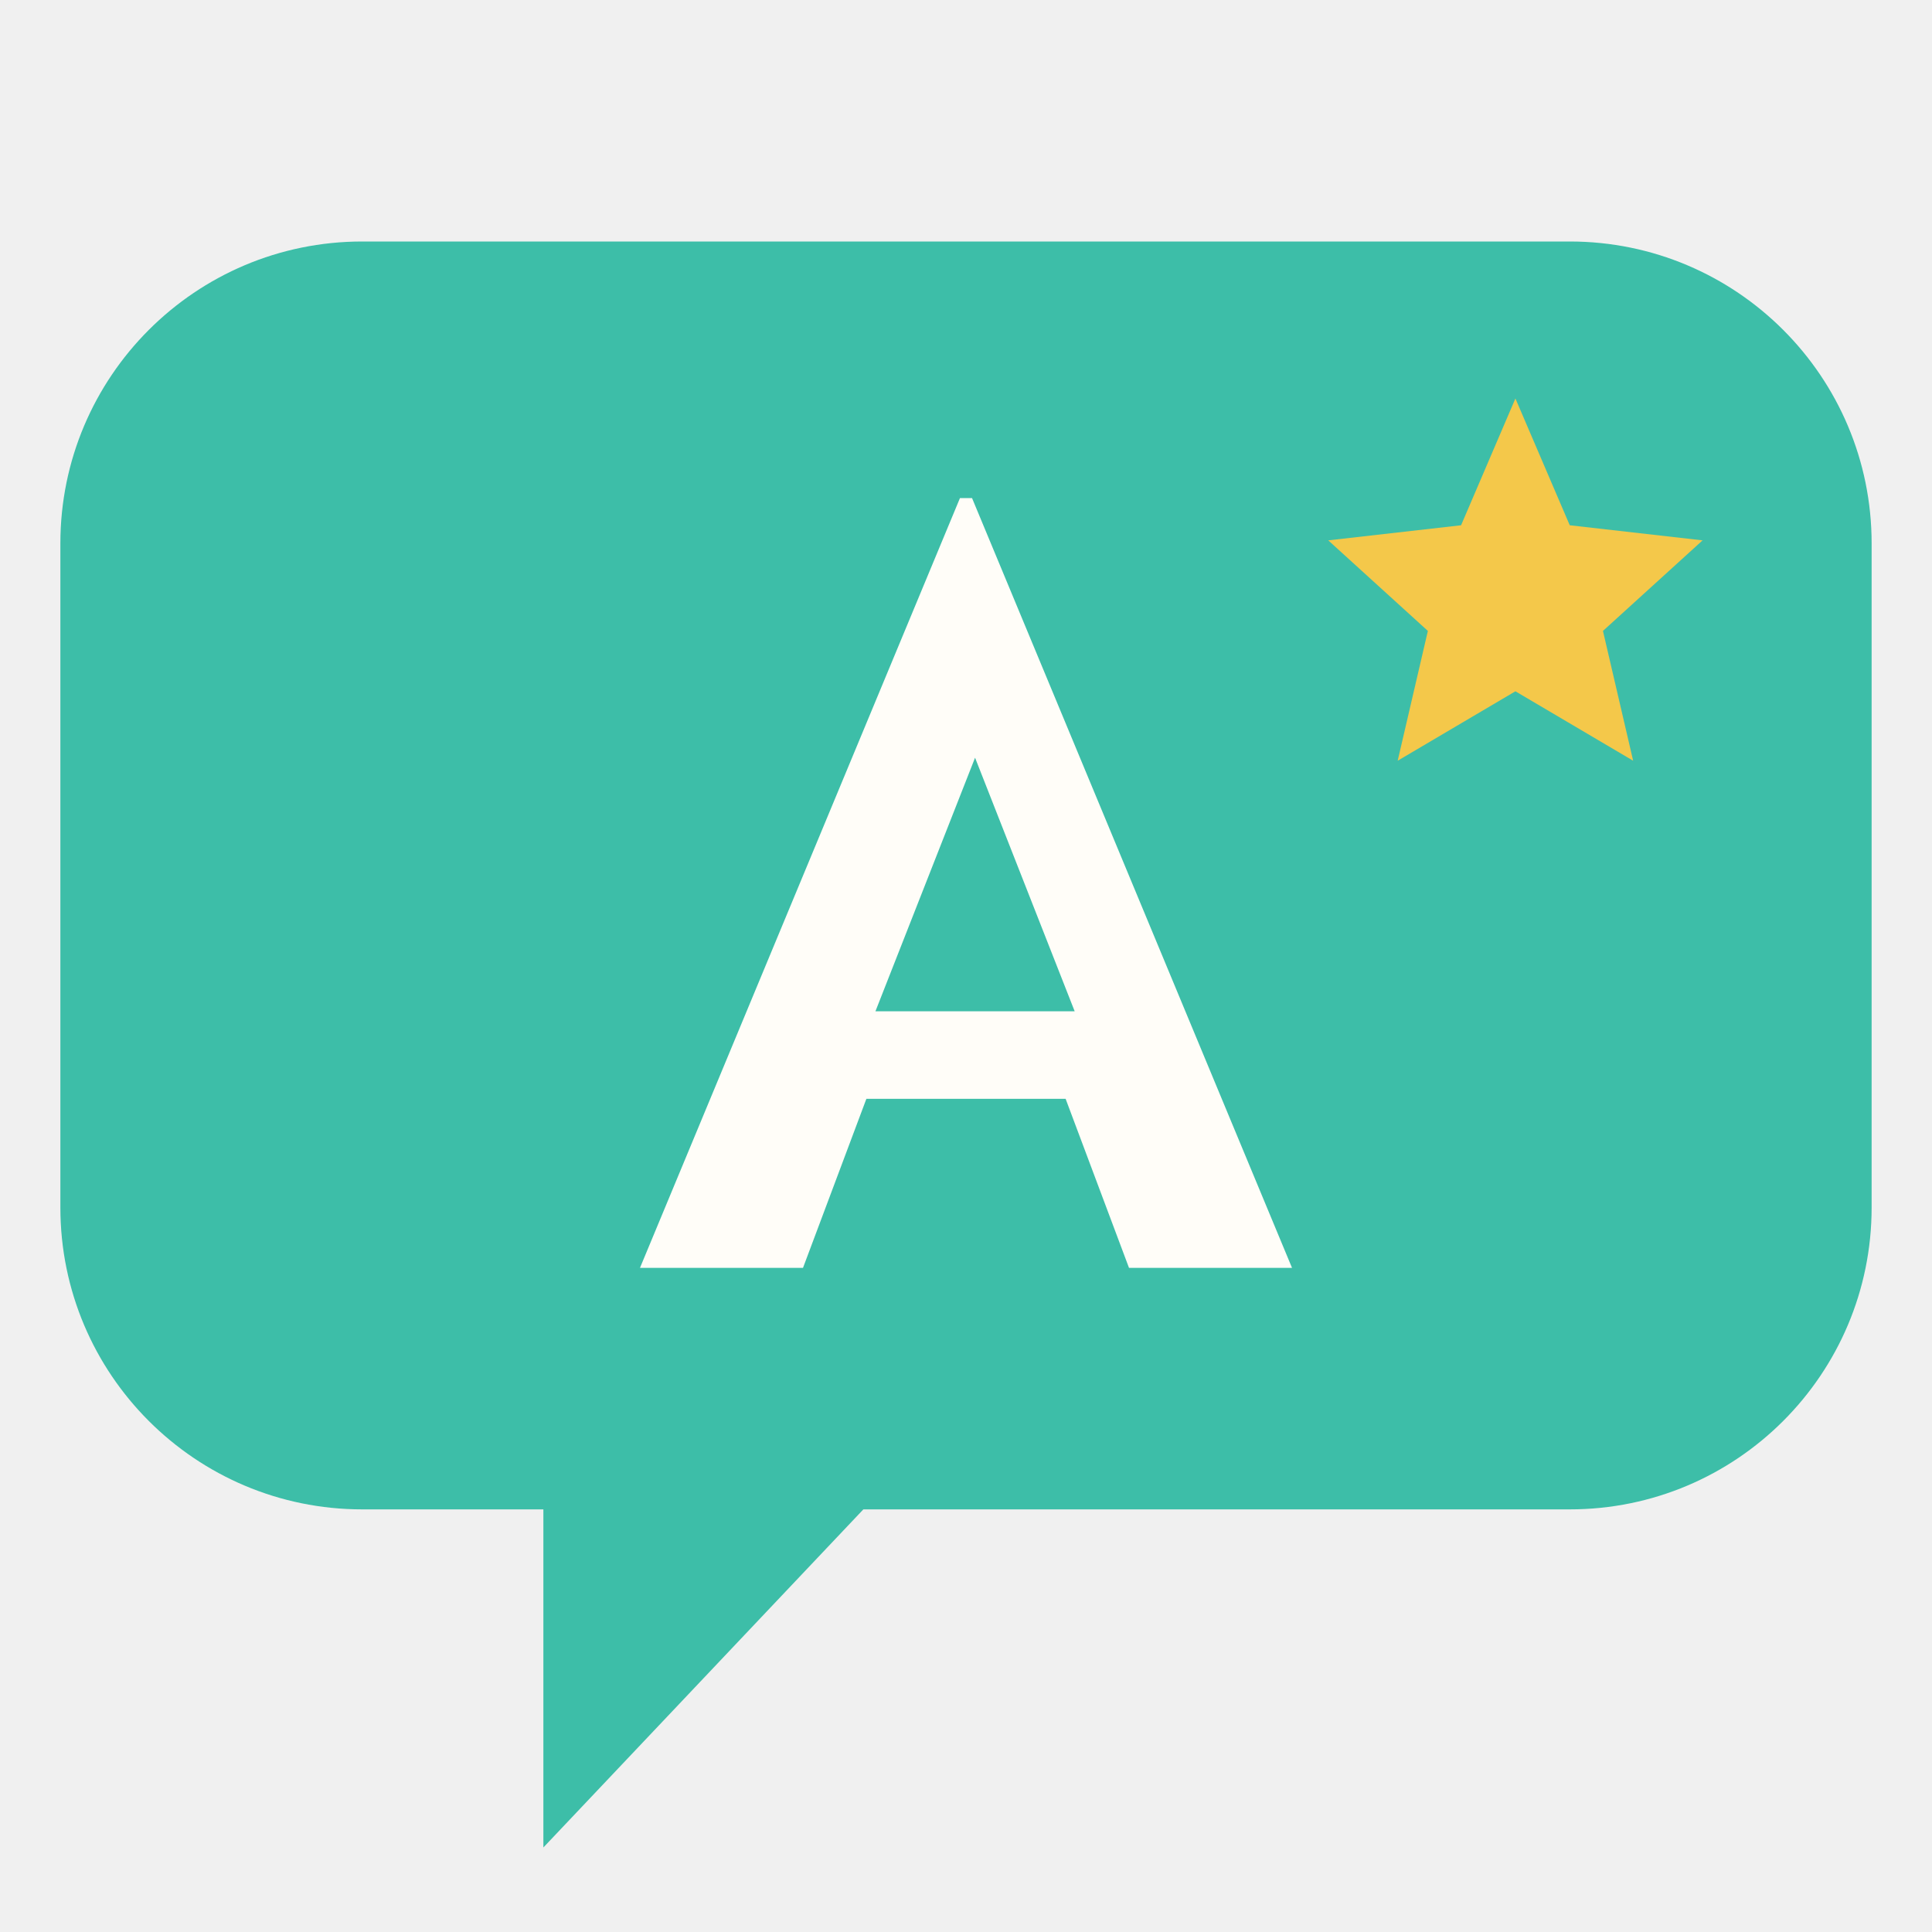
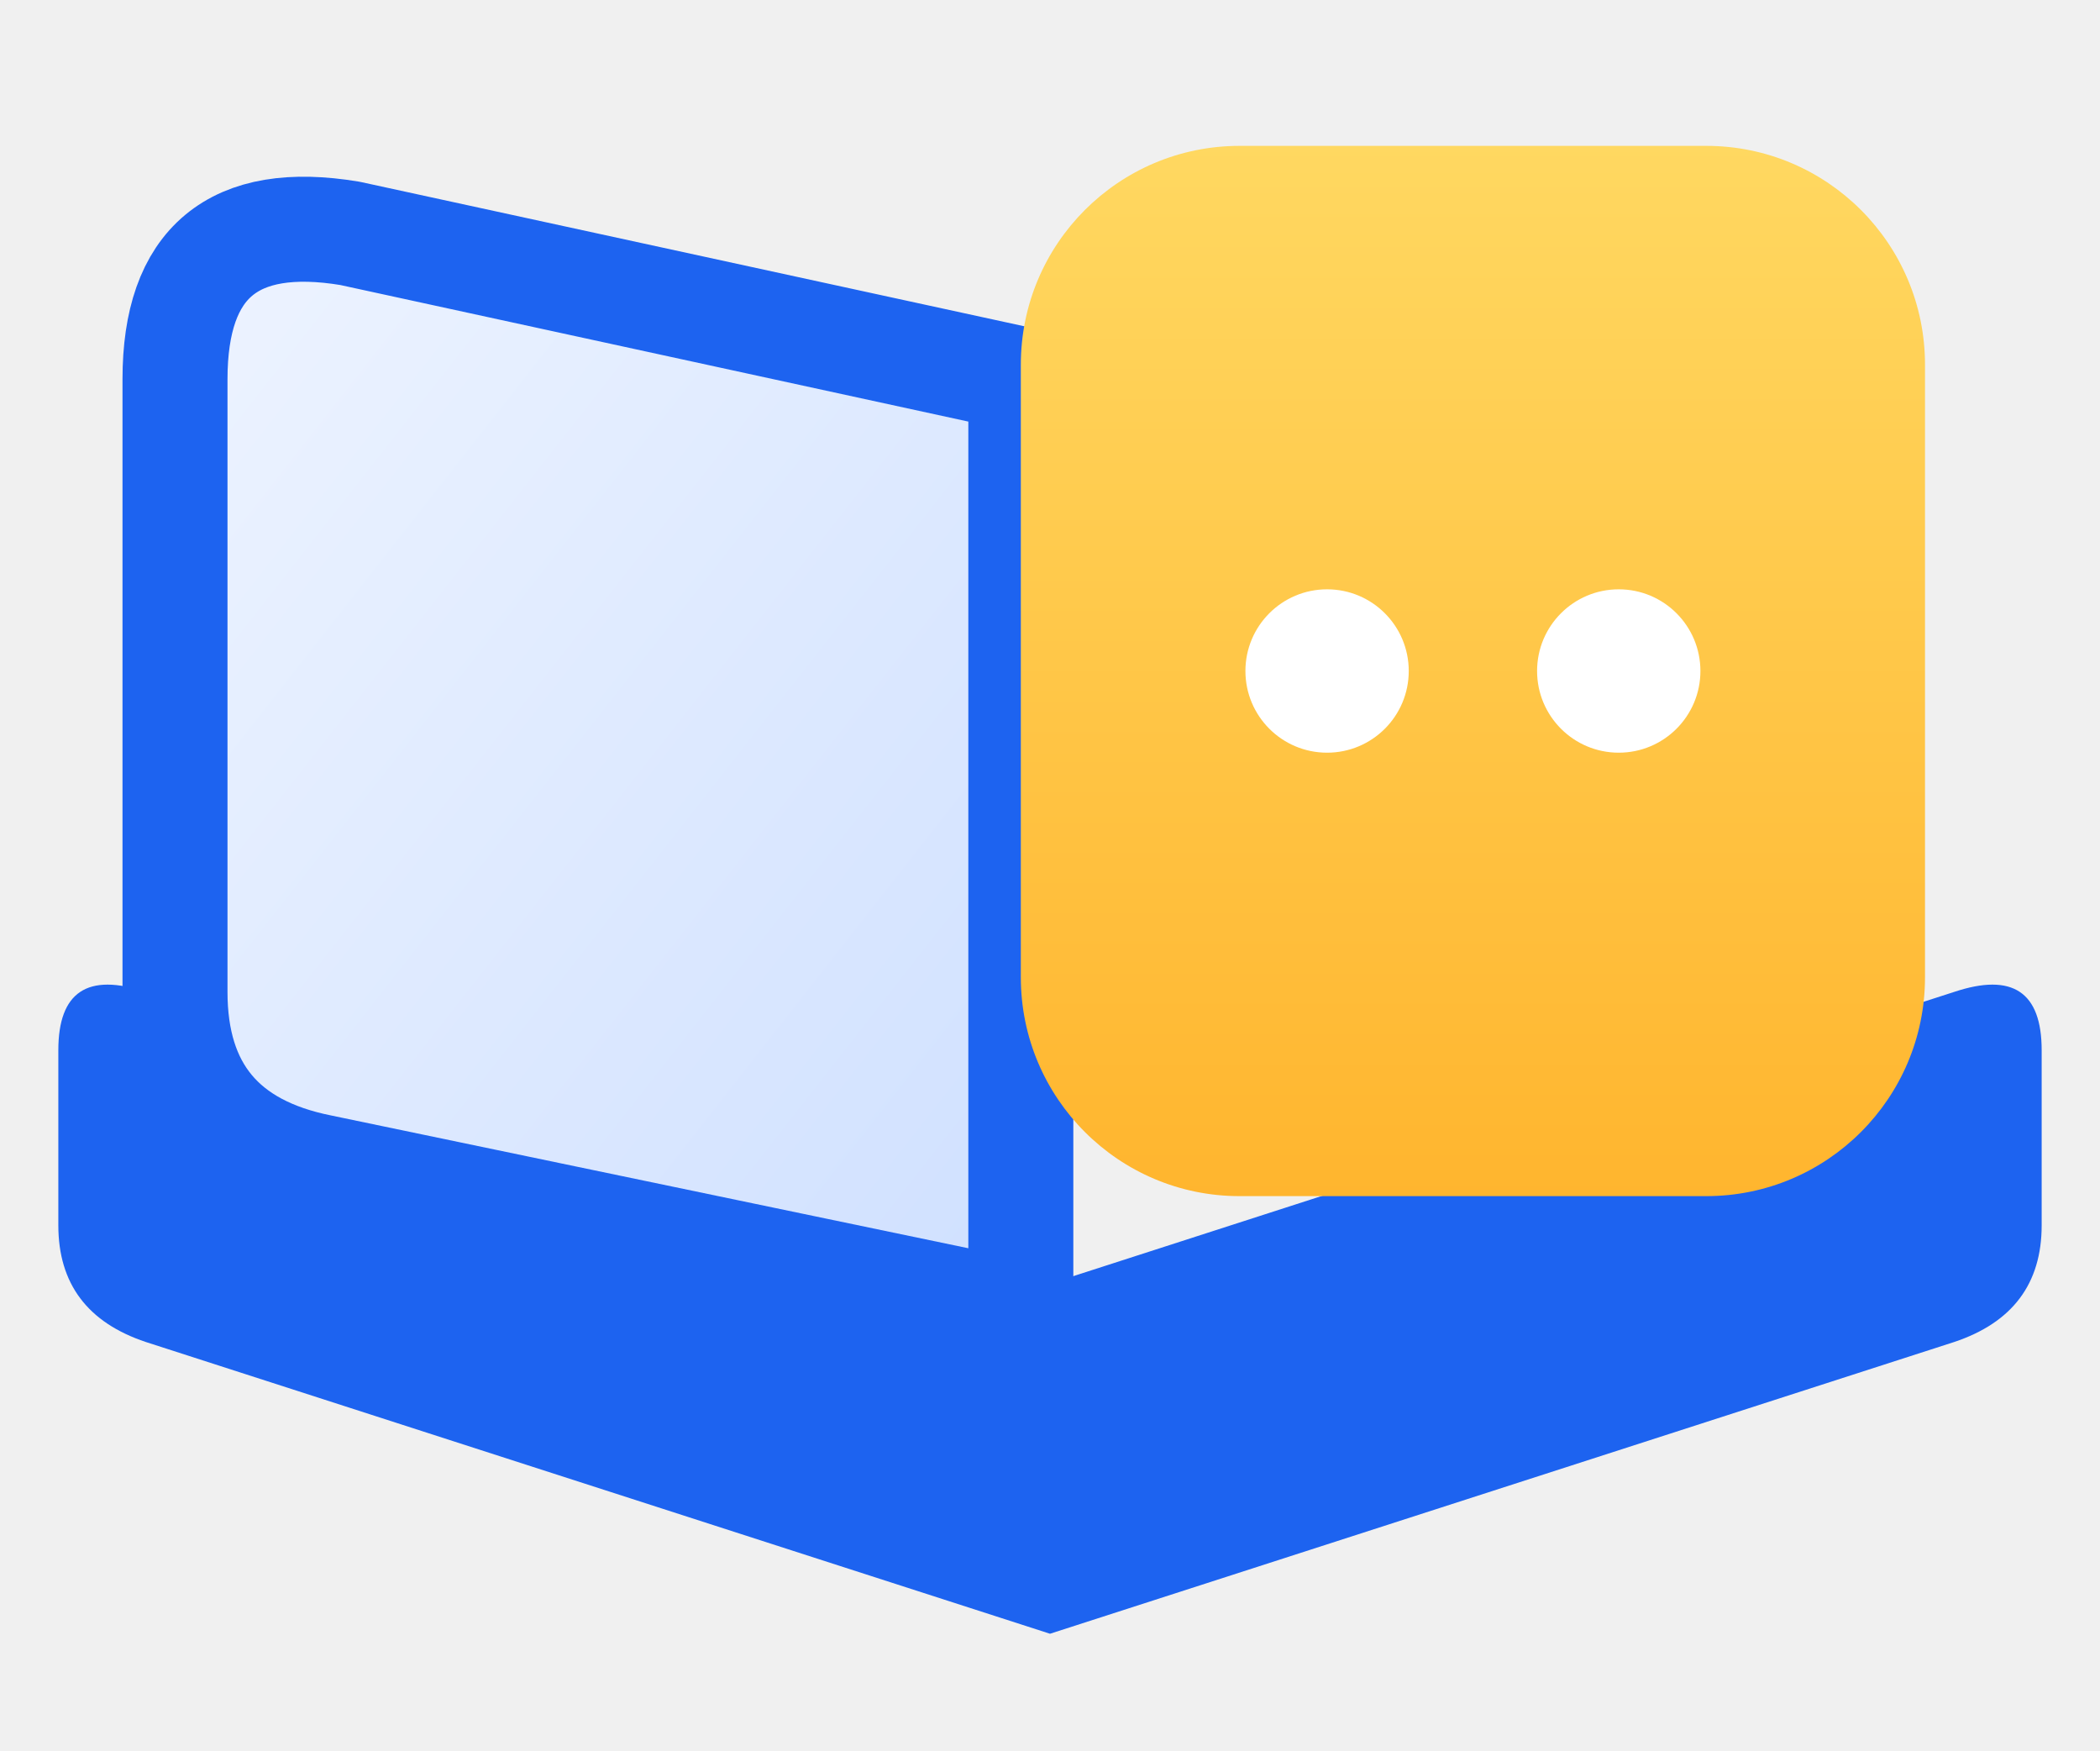
- <svg xmlns="http://www.w3.org/2000/svg" viewBox="0 0 64 64" fill="none">
-   <path d="M12 8h40a10 10 0 0 1 10 10v22a10 10 0 0 1-10 10H28.6L18 61.2V50H12A10 10 0 0 1 2 40V18A10 10 0 0 1 12 8Z" fill="#3dbea8" />
-   <path fill-rule="evenodd" d="M32.2 16.5 42.8 42h-5.4l-2.1-5.6H28.7L26.6 42h-5.4L31.8 16.5h.4Zm.1 8.6-3.3 8.4h6.6l-3.3-8.4Z" fill="#fffdf8" />
-   <path d="M50.2 13.2 52 17.4l4.4.5-3.3 3 1 4.3-3.9-2.3-3.9 2.3 1-4.3-3.3-3 4.4-.5 1.8-4.2Z" fill="#f4c84a" />
+ <svg xmlns="http://www.w3.org/2000/svg" viewBox="0 0 72 60" fill="none">
+   <defs>
+     <linearGradient id="y" x1="0" y1="0" x2="0" y2="1">
+       <stop offset="0" stop-color="#ffd861" />
+       <stop offset="1" stop-color="#ffb52e" />
+     </linearGradient>
+     <linearGradient id="p" x1="0" y1="0" x2="1" y2="1">
+       <stop offset="0" stop-color="#eef4ff" />
+       <stop offset="1" stop-color="#cfe0ff" />
+     </linearGradient>
+   </defs>
+   <path d="M2 36q0-3 3-2l31 10 31-10q3-1 3 2v6q0 3-3 4L36 56 5 46q-3-1-3-4z" fill="#1d63f0" />
+   <path d="M6 13q0-6 6-5l23 5v32L11 40q-5-1-5-6z" fill="url(#p)" stroke="#1d63f0" stroke-width="3.6" stroke-linejoin="round" />
+   <rect x="35" y="5" width="31" height="36" rx="7.500" fill="url(#y)" />
+   <circle cx="45.500" cy="23" r="2.800" fill="#fff" />
+   <circle cx="55.500" cy="23" r="2.800" fill="#fff" />
</svg>
